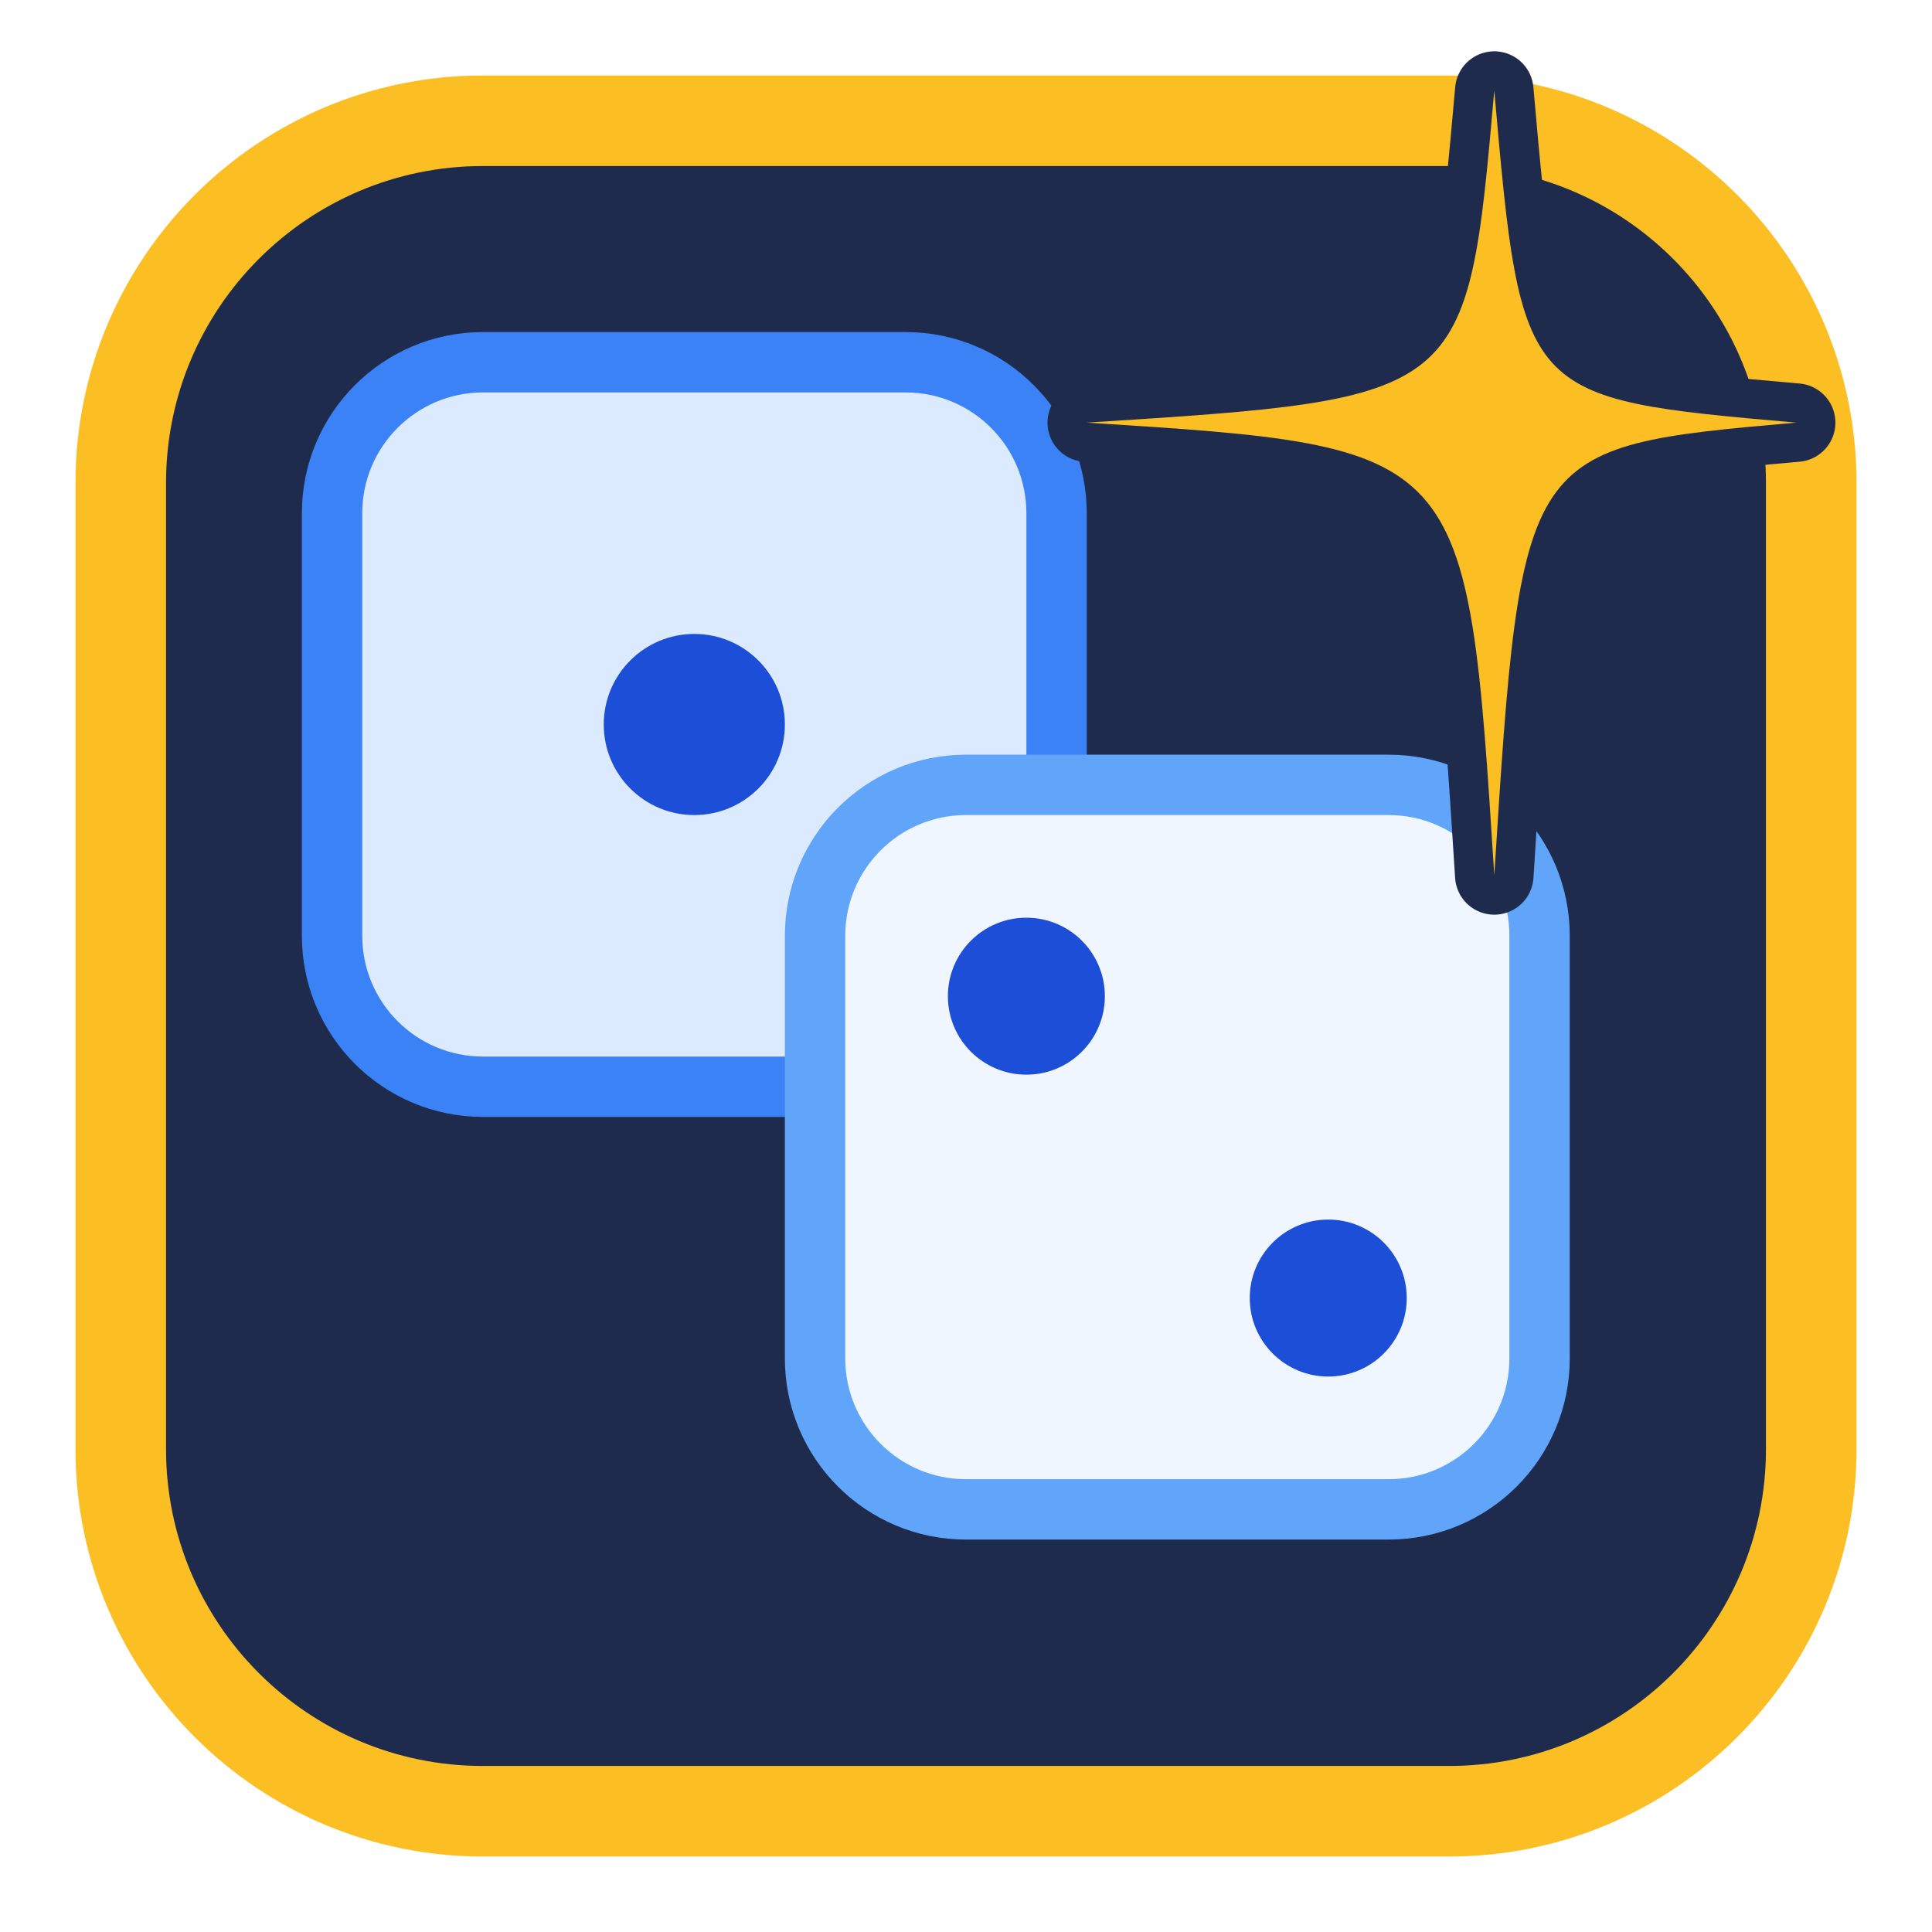
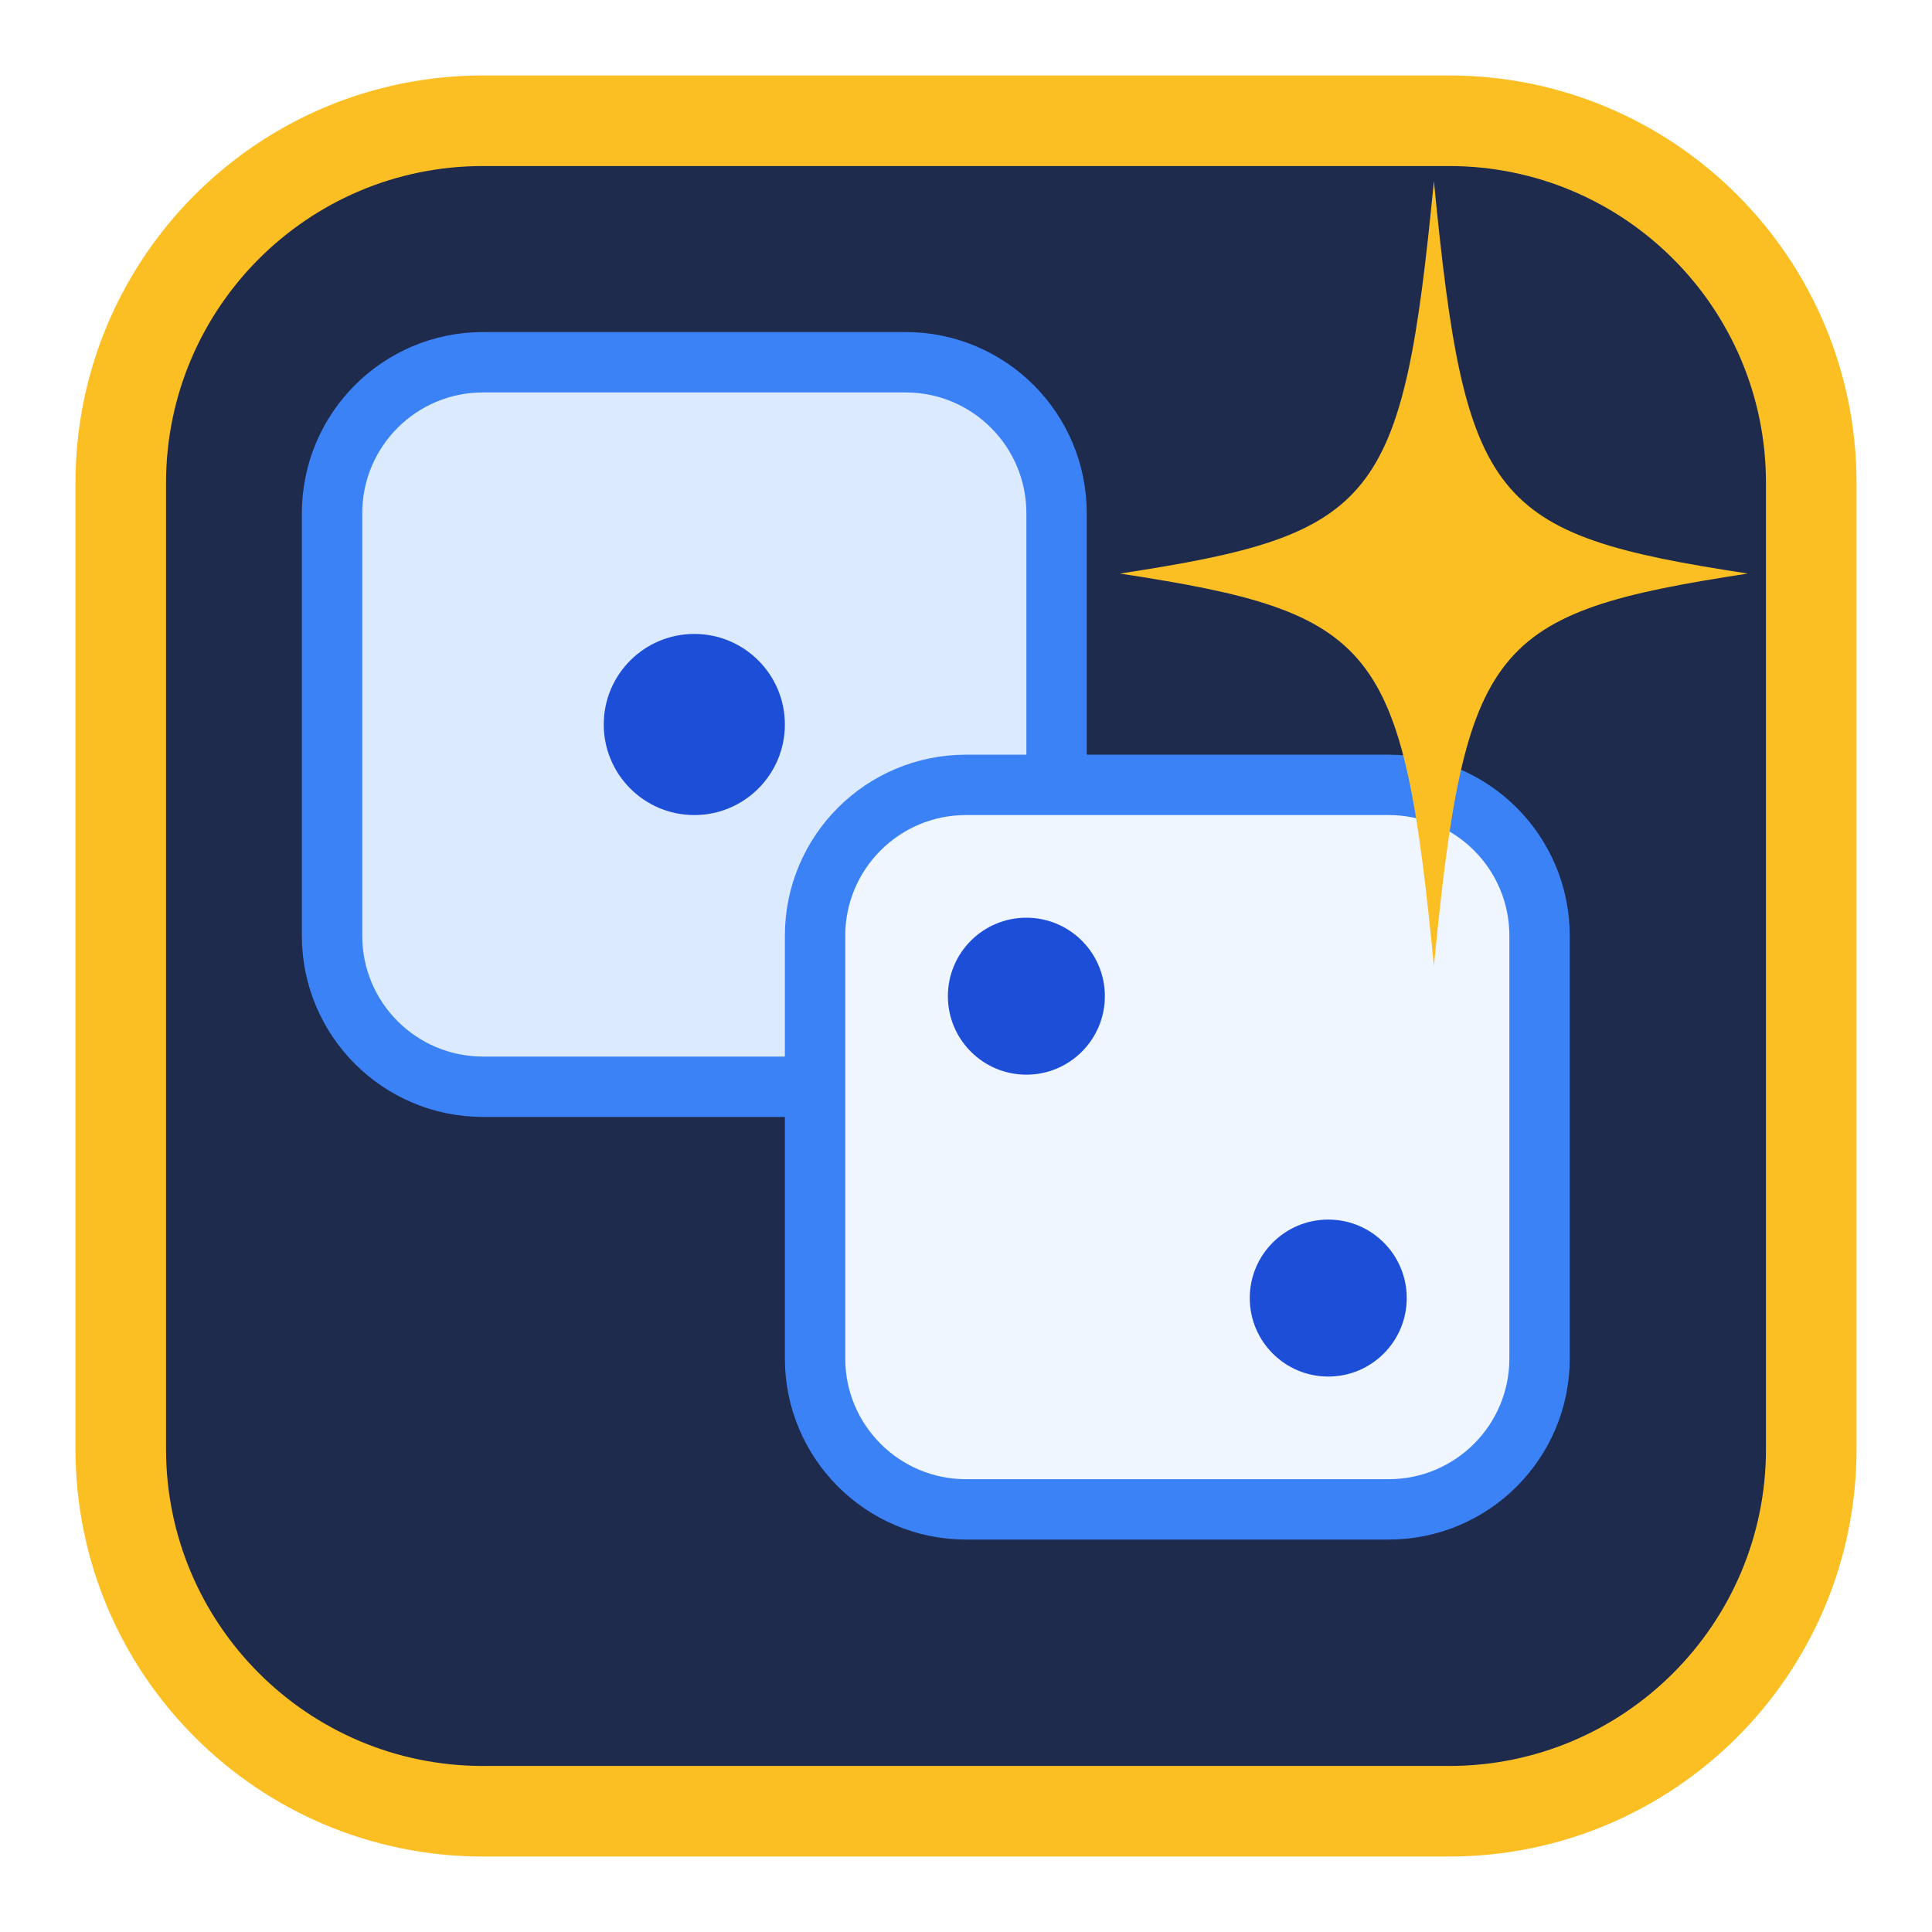
<svg xmlns="http://www.w3.org/2000/svg" viewBox="0 0 64 64">
  <rect x="4" y="4" width="56" height="56" rx="12" fill="#1e2b4d" stroke="#fbbf24" stroke-width="3" />
  <rect x="11" y="12" width="24" height="24" rx="5" fill="#dbeafe" stroke="#3b82f6" stroke-width="2" />
  <circle cx="23" cy="24" r="3" fill="#1d4ed8" />
-   <rect x="27" y="26" width="24" height="24" rx="5" fill="#eff6ff" stroke="#60a5fa" stroke-width="2" />
+   <rect x="27" y="26" width="24" height="24" rx="5" fill="#eff6ff" stroke="#3b82f6" stroke-width="2" />
  <circle cx="34" cy="33" r="2.6" fill="#1d4ed8" />
  <circle cx="44" cy="43" r="2.6" fill="#1d4ed8" />
-   <path d="M49.5 3C50.4 13.2 50.4 13.2 59.5 14C50.4 14.8 50.4 14.8 49.5 29C48.6 14.8 48.6 14.8 36 14C48.6 13.2 48.6 13.2 49.5 3Z" fill="#fbbf24" stroke="#1e2b4d" stroke-width="2.6" stroke-linejoin="round" paint-order="stroke" />
+   <path d="M47.5 6C48.54 16.66 49.37 17.7 57.9 19C49.37 20.3 48.54 21.34 47.5 32C46.46 21.34 45.63 20.3 37.1 19C45.63 17.7 46.46 16.66 47.5 6Z" fill="#fbbf24" />
</svg>
